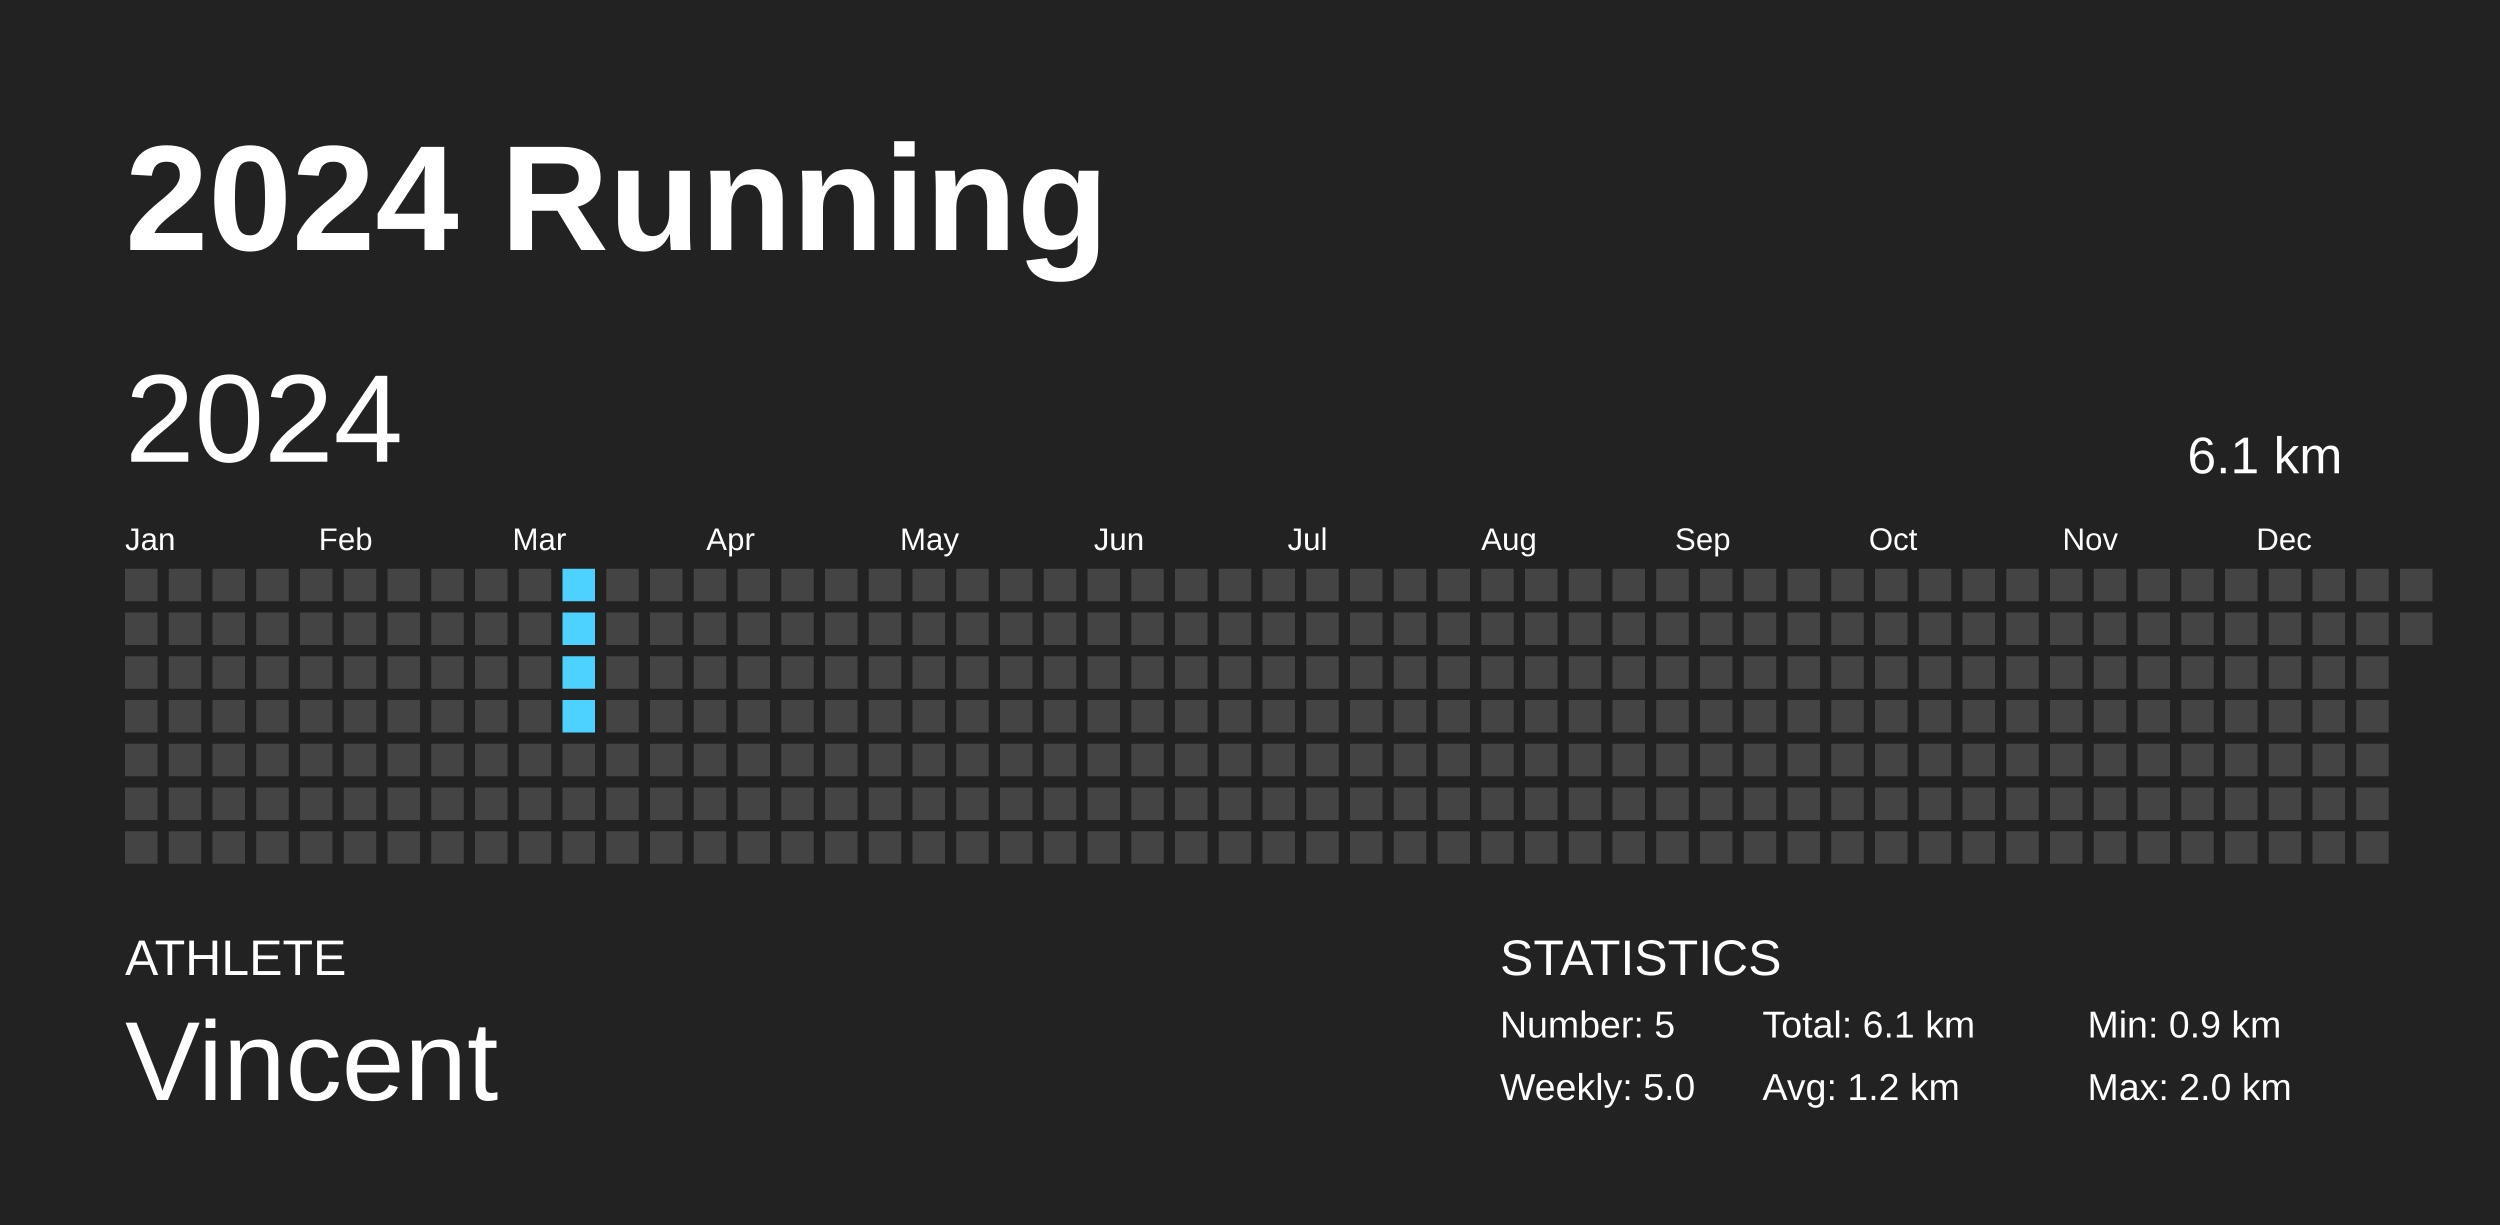
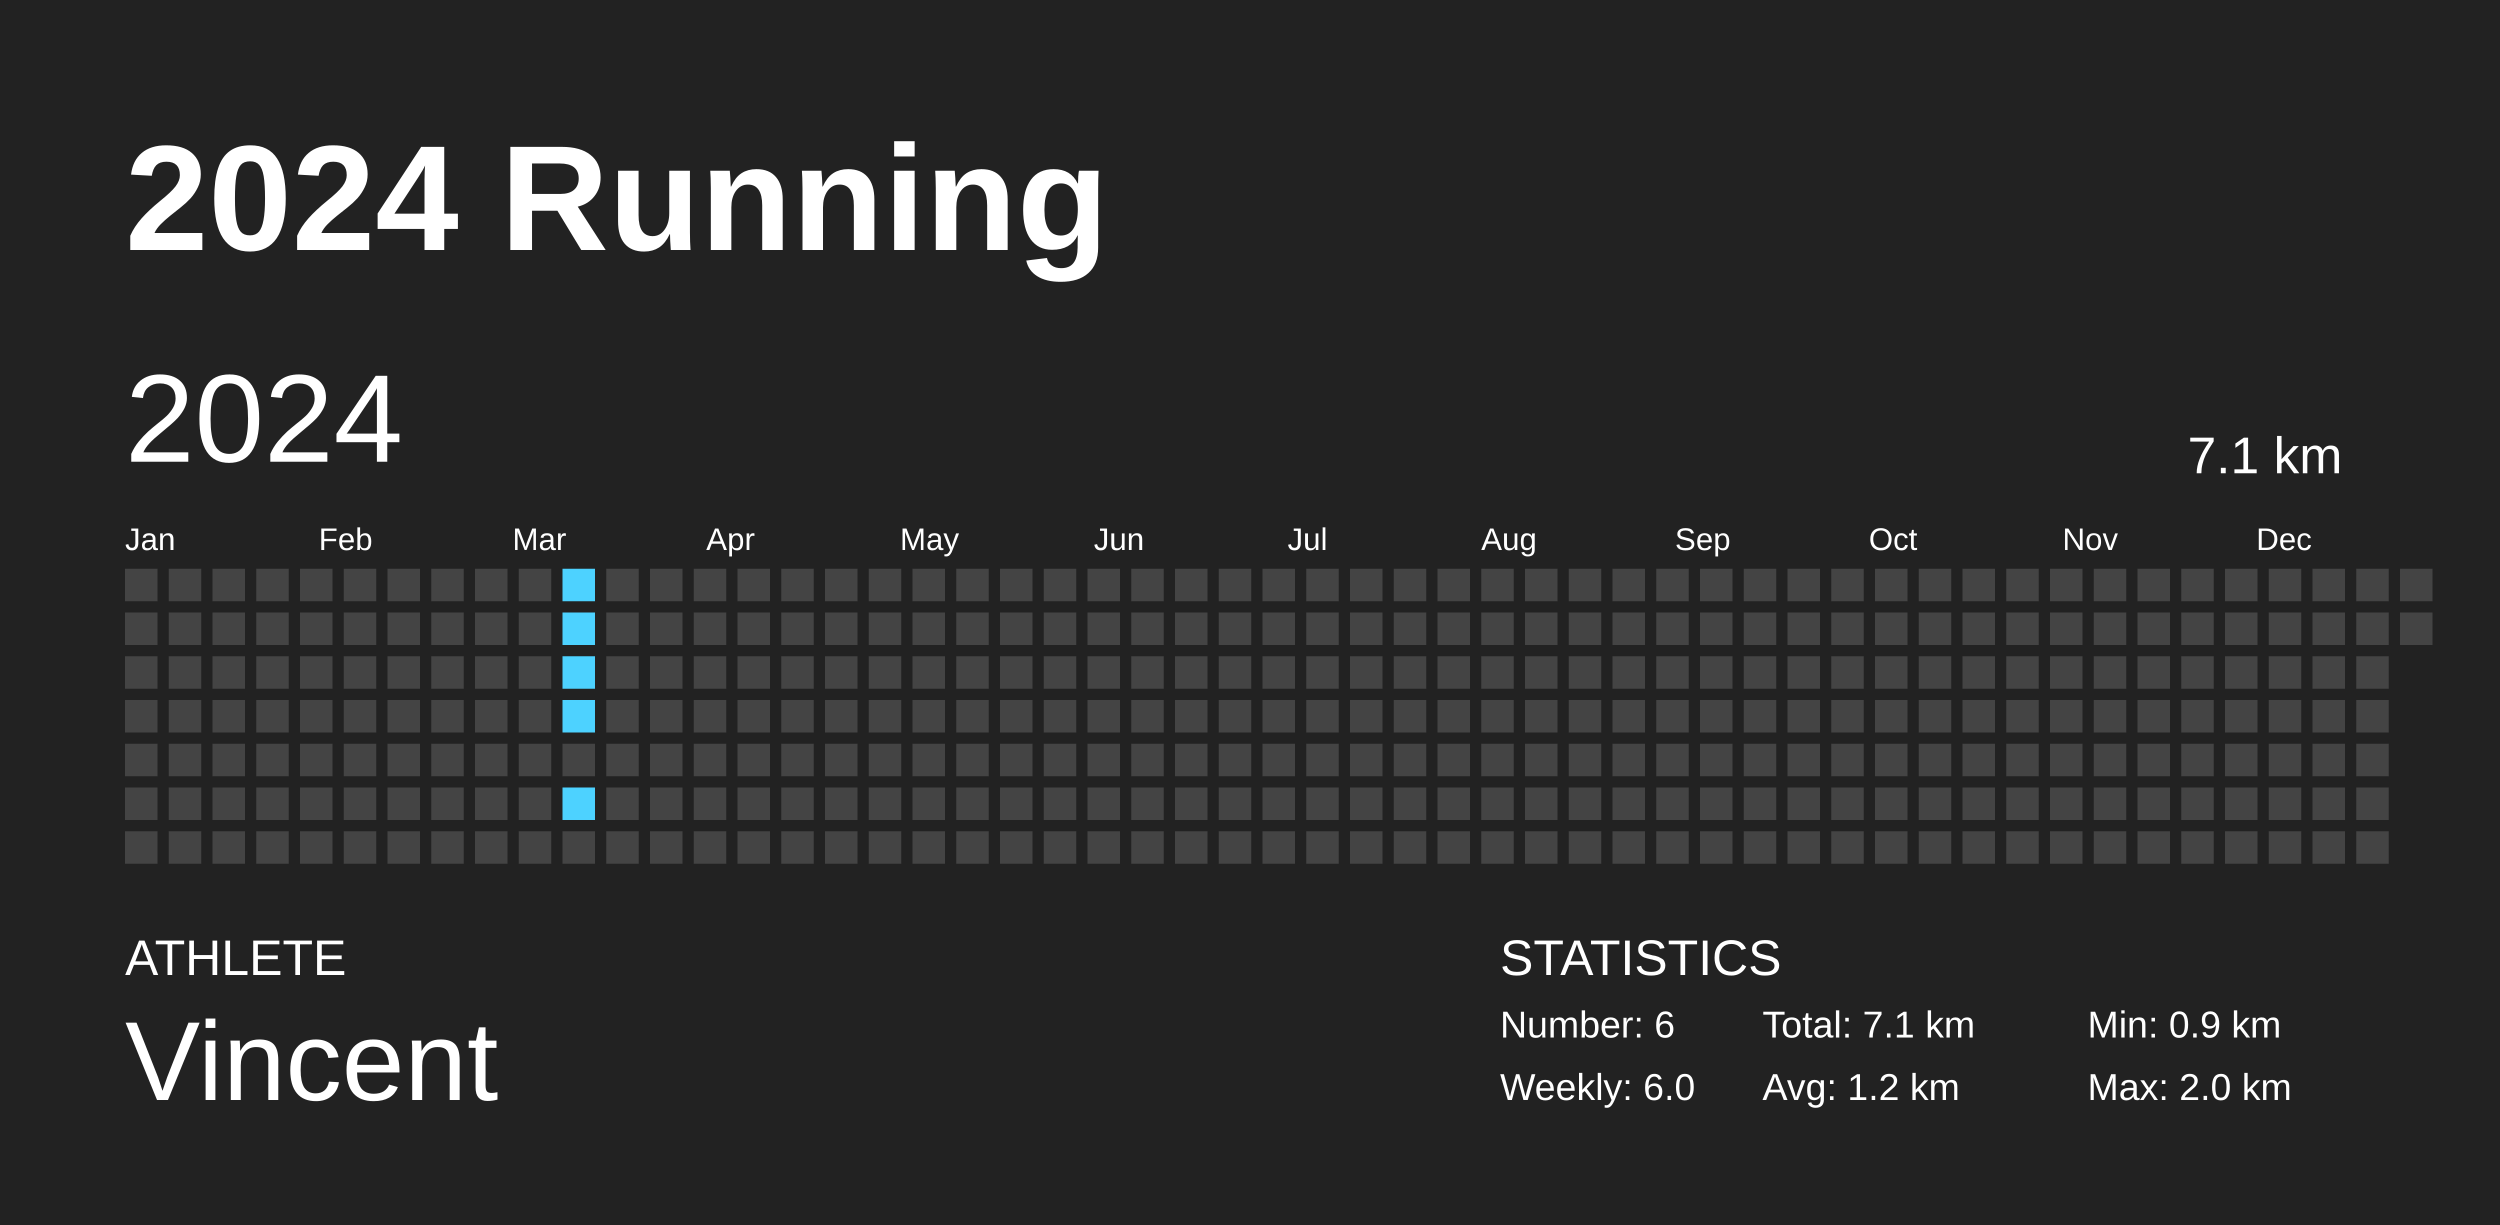
<svg xmlns="http://www.w3.org/2000/svg" baseProfile="full" height="98mm" version="1.1" viewBox="0,0,200,98" width="200mm">
  <defs />
  <rect fill="#222222" height="98" width="200" x="0" y="0" />
  <text fill="#FFFFFF" style="font-size:12px; font-family:Arial; font-weight:bold;" x="10" y="20">2024 Running</text>
  <text fill="#FFFFFF" style="font-size:4px; font-family:Arial" x="10" y="78">ATHLETE</text>
  <text fill="#FFFFFF" style="font-size:9px; font-family:Arial" x="10" y="88">Vincent</text>
  <text fill="#FFFFFF" style="font-size:4px; font-family:Arial" x="120" y="78">STATISTICS</text>
-   <text fill="#FFFFFF" style="font-size:3px; font-family:Arial" x="120" y="83">Number: 5</text>
-   <text fill="#FFFFFF" style="font-size:3px; font-family:Arial" x="120" y="88">Weekly: 5.0</text>
-   <text fill="#FFFFFF" style="font-size:3px; font-family:Arial" x="141" y="83">Total: 6.1 km</text>
+   <text fill="#FFFFFF" style="font-size:3px; font-family:Arial" x="120" y="83">Number: 6</text>
+   <text fill="#FFFFFF" style="font-size:3px; font-family:Arial" x="120" y="88">Weekly: 6.0</text>
+   <text fill="#FFFFFF" style="font-size:3px; font-family:Arial" x="141" y="83">Total: 7.1 km</text>
  <text fill="#FFFFFF" style="font-size:3px; font-family:Arial" x="141" y="88">Avg: 1.2 km</text>
  <text fill="#FFFFFF" style="font-size:3px; font-family:Arial" x="167" y="83">Min: 0.9 km</text>
  <text fill="#FFFFFF" style="font-size:3px; font-family:Arial" x="167" y="88">Max: 2.0 km</text>
  <text dominant-baseline="hanging" fill="#FFFFFF" style="font-size:10.0px; font-family:Arial;" x="10" y="30">2024</text>
-   <text dominant-baseline="hanging" fill="#FFFFFF" style="font-size:4.125px; font-family:Arial;" x="175" y="35">6.1 km</text>
+   <text dominant-baseline="hanging" fill="#FFFFFF" style="font-size:4.125px; font-family:Arial;" x="175" y="35">7.1 km</text>
  <text fill="#FFFFFF" style="font-size:2.5px; font-family:Arial" x="10.0" y="44">Jan</text>
  <text fill="#FFFFFF" style="font-size:2.5px; font-family:Arial" x="25.5" y="44">Feb</text>
  <text fill="#FFFFFF" style="font-size:2.5px; font-family:Arial" x="41.0" y="44">Mar</text>
  <text fill="#FFFFFF" style="font-size:2.5px; font-family:Arial" x="56.5" y="44">Apr</text>
  <text fill="#FFFFFF" style="font-size:2.5px; font-family:Arial" x="72.0" y="44">May</text>
  <text fill="#FFFFFF" style="font-size:2.5px; font-family:Arial" x="87.5" y="44">Jun</text>
  <text fill="#FFFFFF" style="font-size:2.5px; font-family:Arial" x="103.0" y="44">Jul</text>
  <text fill="#FFFFFF" style="font-size:2.5px; font-family:Arial" x="118.5" y="44">Aug</text>
  <text fill="#FFFFFF" style="font-size:2.5px; font-family:Arial" x="134.0" y="44">Sep</text>
  <text fill="#FFFFFF" style="font-size:2.5px; font-family:Arial" x="149.5" y="44">Oct</text>
  <text fill="#FFFFFF" style="font-size:2.5px; font-family:Arial" x="165.0" y="44">Nov</text>
  <text fill="#FFFFFF" style="font-size:2.5px; font-family:Arial" x="180.5" y="44">Dec</text>
  <rect fill="#444444" height="2.6" width="2.6" x="10.0" y="45.5" />
  <rect fill="#444444" height="2.6" width="2.6" x="10.0" y="49.0" />
  <rect fill="#444444" height="2.6" width="2.6" x="10.0" y="52.5" />
  <rect fill="#444444" height="2.6" width="2.6" x="10.0" y="56.0" />
  <rect fill="#444444" height="2.6" width="2.6" x="10.0" y="59.5" />
  <rect fill="#444444" height="2.6" width="2.6" x="10.0" y="63.0" />
  <rect fill="#444444" height="2.6" width="2.6" x="10.0" y="66.5" />
  <rect fill="#444444" height="2.6" width="2.6" x="13.5" y="45.5" />
  <rect fill="#444444" height="2.6" width="2.6" x="13.5" y="49.0" />
  <rect fill="#444444" height="2.6" width="2.6" x="13.5" y="52.5" />
  <rect fill="#444444" height="2.6" width="2.6" x="13.5" y="56.0" />
  <rect fill="#444444" height="2.6" width="2.6" x="13.5" y="59.5" />
  <rect fill="#444444" height="2.6" width="2.6" x="13.5" y="63.0" />
  <rect fill="#444444" height="2.6" width="2.6" x="13.5" y="66.5" />
  <rect fill="#444444" height="2.6" width="2.6" x="17.0" y="45.5" />
  <rect fill="#444444" height="2.6" width="2.6" x="17.0" y="49.0" />
  <rect fill="#444444" height="2.6" width="2.6" x="17.0" y="52.5" />
  <rect fill="#444444" height="2.6" width="2.6" x="17.0" y="56.0" />
  <rect fill="#444444" height="2.6" width="2.6" x="17.0" y="59.5" />
  <rect fill="#444444" height="2.6" width="2.6" x="17.0" y="63.0" />
  <rect fill="#444444" height="2.6" width="2.6" x="17.0" y="66.5" />
  <rect fill="#444444" height="2.6" width="2.6" x="20.5" y="45.5" />
  <rect fill="#444444" height="2.6" width="2.6" x="20.5" y="49.0" />
  <rect fill="#444444" height="2.6" width="2.6" x="20.5" y="52.5" />
  <rect fill="#444444" height="2.6" width="2.6" x="20.5" y="56.0" />
  <rect fill="#444444" height="2.6" width="2.6" x="20.5" y="59.5" />
  <rect fill="#444444" height="2.6" width="2.6" x="20.5" y="63.0" />
  <rect fill="#444444" height="2.6" width="2.6" x="20.5" y="66.5" />
  <rect fill="#444444" height="2.6" width="2.6" x="24.0" y="45.5" />
  <rect fill="#444444" height="2.6" width="2.6" x="24.0" y="49.0" />
  <rect fill="#444444" height="2.6" width="2.6" x="24.0" y="52.5" />
  <rect fill="#444444" height="2.6" width="2.6" x="24.0" y="56.0" />
  <rect fill="#444444" height="2.6" width="2.6" x="24.0" y="59.5" />
  <rect fill="#444444" height="2.6" width="2.6" x="24.0" y="63.0" />
  <rect fill="#444444" height="2.6" width="2.6" x="24.0" y="66.5" />
  <rect fill="#444444" height="2.6" width="2.6" x="27.5" y="45.5" />
  <rect fill="#444444" height="2.6" width="2.6" x="27.5" y="49.0" />
  <rect fill="#444444" height="2.6" width="2.6" x="27.5" y="52.5" />
  <rect fill="#444444" height="2.6" width="2.6" x="27.5" y="56.0" />
  <rect fill="#444444" height="2.6" width="2.6" x="27.5" y="59.5" />
  <rect fill="#444444" height="2.6" width="2.6" x="27.5" y="63.0" />
  <rect fill="#444444" height="2.6" width="2.6" x="27.5" y="66.5" />
  <rect fill="#444444" height="2.6" width="2.6" x="31.0" y="45.5" />
  <rect fill="#444444" height="2.6" width="2.6" x="31.0" y="49.0" />
  <rect fill="#444444" height="2.6" width="2.6" x="31.0" y="52.5" />
  <rect fill="#444444" height="2.6" width="2.6" x="31.0" y="56.0" />
  <rect fill="#444444" height="2.6" width="2.6" x="31.0" y="59.5" />
  <rect fill="#444444" height="2.6" width="2.6" x="31.0" y="63.0" />
  <rect fill="#444444" height="2.6" width="2.6" x="31.0" y="66.5" />
  <rect fill="#444444" height="2.6" width="2.6" x="34.5" y="45.5" />
  <rect fill="#444444" height="2.6" width="2.6" x="34.5" y="49.0" />
  <rect fill="#444444" height="2.6" width="2.6" x="34.5" y="52.5" />
  <rect fill="#444444" height="2.6" width="2.6" x="34.5" y="56.0" />
  <rect fill="#444444" height="2.6" width="2.6" x="34.5" y="59.5" />
  <rect fill="#444444" height="2.6" width="2.6" x="34.5" y="63.0" />
  <rect fill="#444444" height="2.6" width="2.6" x="34.5" y="66.5" />
  <rect fill="#444444" height="2.6" width="2.6" x="38.0" y="45.5" />
  <rect fill="#444444" height="2.6" width="2.6" x="38.0" y="49.0" />
  <rect fill="#444444" height="2.6" width="2.6" x="38.0" y="52.5" />
  <rect fill="#444444" height="2.6" width="2.6" x="38.0" y="56.0" />
  <rect fill="#444444" height="2.6" width="2.6" x="38.0" y="59.5" />
  <rect fill="#444444" height="2.6" width="2.6" x="38.0" y="63.0" />
  <rect fill="#444444" height="2.6" width="2.6" x="38.0" y="66.5" />
  <rect fill="#444444" height="2.6" width="2.6" x="41.5" y="45.5" />
  <rect fill="#444444" height="2.6" width="2.6" x="41.5" y="49.0" />
  <rect fill="#444444" height="2.6" width="2.6" x="41.5" y="52.5" />
  <rect fill="#444444" height="2.6" width="2.6" x="41.5" y="56.0" />
  <rect fill="#444444" height="2.6" width="2.6" x="41.5" y="59.5" />
  <rect fill="#444444" height="2.6" width="2.6" x="41.5" y="63.0" />
  <rect fill="#444444" height="2.6" width="2.6" x="41.5" y="66.5" />
  <rect fill="#4dd2ff" height="2.6" width="2.6" x="45.0" y="45.5" />
  <rect fill="#4dd2ff" height="2.6" width="2.6" x="45.0" y="49.0" />
  <rect fill="#4dd2ff" height="2.6" width="2.6" x="45.0" y="52.5" />
  <rect fill="#4dd2ff" height="2.6" width="2.6" x="45.0" y="56.0" />
  <rect fill="#444444" height="2.6" width="2.6" x="45.0" y="59.5" />
-   <rect fill="#444444" height="2.6" width="2.6" x="45.0" y="63.0" />
+   <rect fill="#4dd2ff" height="2.6" width="2.6" x="45.0" y="63.0" />
  <rect fill="#444444" height="2.6" width="2.6" x="45.0" y="66.5" />
  <rect fill="#444444" height="2.6" width="2.6" x="48.5" y="45.5" />
  <rect fill="#444444" height="2.6" width="2.6" x="48.5" y="49.0" />
  <rect fill="#444444" height="2.6" width="2.6" x="48.5" y="52.5" />
  <rect fill="#444444" height="2.6" width="2.6" x="48.5" y="56.0" />
  <rect fill="#444444" height="2.6" width="2.6" x="48.5" y="59.5" />
  <rect fill="#444444" height="2.6" width="2.6" x="48.5" y="63.0" />
  <rect fill="#444444" height="2.6" width="2.6" x="48.5" y="66.5" />
  <rect fill="#444444" height="2.6" width="2.6" x="52.0" y="45.5" />
  <rect fill="#444444" height="2.6" width="2.6" x="52.0" y="49.0" />
  <rect fill="#444444" height="2.6" width="2.6" x="52.0" y="52.5" />
  <rect fill="#444444" height="2.6" width="2.6" x="52.0" y="56.0" />
  <rect fill="#444444" height="2.6" width="2.6" x="52.0" y="59.5" />
  <rect fill="#444444" height="2.6" width="2.6" x="52.0" y="63.0" />
  <rect fill="#444444" height="2.6" width="2.6" x="52.0" y="66.5" />
  <rect fill="#444444" height="2.6" width="2.6" x="55.5" y="45.5" />
  <rect fill="#444444" height="2.6" width="2.6" x="55.5" y="49.0" />
  <rect fill="#444444" height="2.6" width="2.6" x="55.5" y="52.5" />
  <rect fill="#444444" height="2.6" width="2.6" x="55.5" y="56.0" />
  <rect fill="#444444" height="2.6" width="2.6" x="55.5" y="59.5" />
  <rect fill="#444444" height="2.6" width="2.6" x="55.5" y="63.0" />
  <rect fill="#444444" height="2.6" width="2.6" x="55.5" y="66.5" />
  <rect fill="#444444" height="2.6" width="2.6" x="59.0" y="45.5" />
  <rect fill="#444444" height="2.6" width="2.6" x="59.0" y="49.0" />
  <rect fill="#444444" height="2.6" width="2.6" x="59.0" y="52.5" />
  <rect fill="#444444" height="2.6" width="2.6" x="59.0" y="56.0" />
  <rect fill="#444444" height="2.6" width="2.6" x="59.0" y="59.5" />
  <rect fill="#444444" height="2.6" width="2.6" x="59.0" y="63.0" />
  <rect fill="#444444" height="2.6" width="2.6" x="59.0" y="66.5" />
  <rect fill="#444444" height="2.6" width="2.6" x="62.5" y="45.5" />
  <rect fill="#444444" height="2.6" width="2.6" x="62.5" y="49.0" />
  <rect fill="#444444" height="2.6" width="2.6" x="62.5" y="52.5" />
  <rect fill="#444444" height="2.6" width="2.6" x="62.5" y="56.0" />
  <rect fill="#444444" height="2.6" width="2.6" x="62.5" y="59.5" />
  <rect fill="#444444" height="2.6" width="2.6" x="62.5" y="63.0" />
  <rect fill="#444444" height="2.6" width="2.6" x="62.5" y="66.5" />
  <rect fill="#444444" height="2.6" width="2.6" x="66.0" y="45.5" />
  <rect fill="#444444" height="2.6" width="2.6" x="66.0" y="49.0" />
  <rect fill="#444444" height="2.6" width="2.6" x="66.0" y="52.5" />
  <rect fill="#444444" height="2.6" width="2.6" x="66.0" y="56.0" />
  <rect fill="#444444" height="2.6" width="2.6" x="66.0" y="59.5" />
  <rect fill="#444444" height="2.6" width="2.6" x="66.0" y="63.0" />
  <rect fill="#444444" height="2.6" width="2.6" x="66.0" y="66.5" />
  <rect fill="#444444" height="2.6" width="2.6" x="69.5" y="45.5" />
  <rect fill="#444444" height="2.6" width="2.6" x="69.5" y="49.0" />
  <rect fill="#444444" height="2.6" width="2.6" x="69.5" y="52.5" />
  <rect fill="#444444" height="2.6" width="2.6" x="69.5" y="56.0" />
  <rect fill="#444444" height="2.6" width="2.6" x="69.5" y="59.5" />
  <rect fill="#444444" height="2.6" width="2.6" x="69.5" y="63.0" />
  <rect fill="#444444" height="2.6" width="2.6" x="69.5" y="66.5" />
  <rect fill="#444444" height="2.6" width="2.6" x="73.0" y="45.5" />
  <rect fill="#444444" height="2.6" width="2.6" x="73.0" y="49.0" />
  <rect fill="#444444" height="2.6" width="2.6" x="73.0" y="52.5" />
  <rect fill="#444444" height="2.6" width="2.6" x="73.0" y="56.0" />
  <rect fill="#444444" height="2.6" width="2.6" x="73.0" y="59.5" />
  <rect fill="#444444" height="2.6" width="2.6" x="73.0" y="63.0" />
  <rect fill="#444444" height="2.6" width="2.6" x="73.0" y="66.5" />
  <rect fill="#444444" height="2.6" width="2.6" x="76.5" y="45.5" />
  <rect fill="#444444" height="2.6" width="2.6" x="76.5" y="49.0" />
  <rect fill="#444444" height="2.6" width="2.6" x="76.5" y="52.5" />
  <rect fill="#444444" height="2.6" width="2.6" x="76.5" y="56.0" />
  <rect fill="#444444" height="2.6" width="2.6" x="76.5" y="59.5" />
  <rect fill="#444444" height="2.6" width="2.6" x="76.5" y="63.0" />
  <rect fill="#444444" height="2.6" width="2.6" x="76.5" y="66.5" />
  <rect fill="#444444" height="2.6" width="2.6" x="80.0" y="45.5" />
  <rect fill="#444444" height="2.6" width="2.6" x="80.0" y="49.0" />
  <rect fill="#444444" height="2.6" width="2.6" x="80.0" y="52.5" />
  <rect fill="#444444" height="2.6" width="2.6" x="80.0" y="56.0" />
  <rect fill="#444444" height="2.6" width="2.6" x="80.0" y="59.5" />
  <rect fill="#444444" height="2.6" width="2.6" x="80.0" y="63.0" />
  <rect fill="#444444" height="2.6" width="2.6" x="80.0" y="66.5" />
  <rect fill="#444444" height="2.6" width="2.6" x="83.5" y="45.5" />
  <rect fill="#444444" height="2.6" width="2.6" x="83.5" y="49.0" />
  <rect fill="#444444" height="2.6" width="2.6" x="83.5" y="52.5" />
  <rect fill="#444444" height="2.6" width="2.6" x="83.5" y="56.0" />
  <rect fill="#444444" height="2.6" width="2.6" x="83.5" y="59.5" />
  <rect fill="#444444" height="2.6" width="2.6" x="83.5" y="63.0" />
  <rect fill="#444444" height="2.6" width="2.6" x="83.5" y="66.5" />
  <rect fill="#444444" height="2.6" width="2.6" x="87.0" y="45.5" />
  <rect fill="#444444" height="2.6" width="2.6" x="87.0" y="49.0" />
  <rect fill="#444444" height="2.6" width="2.6" x="87.0" y="52.5" />
  <rect fill="#444444" height="2.6" width="2.6" x="87.0" y="56.0" />
  <rect fill="#444444" height="2.6" width="2.6" x="87.0" y="59.5" />
  <rect fill="#444444" height="2.6" width="2.6" x="87.0" y="63.0" />
  <rect fill="#444444" height="2.6" width="2.6" x="87.0" y="66.5" />
  <rect fill="#444444" height="2.6" width="2.6" x="90.5" y="45.5" />
  <rect fill="#444444" height="2.6" width="2.6" x="90.5" y="49.0" />
  <rect fill="#444444" height="2.6" width="2.6" x="90.5" y="52.5" />
  <rect fill="#444444" height="2.6" width="2.6" x="90.5" y="56.0" />
  <rect fill="#444444" height="2.6" width="2.6" x="90.5" y="59.5" />
  <rect fill="#444444" height="2.6" width="2.6" x="90.5" y="63.0" />
  <rect fill="#444444" height="2.6" width="2.6" x="90.5" y="66.5" />
  <rect fill="#444444" height="2.6" width="2.6" x="94.0" y="45.5" />
  <rect fill="#444444" height="2.6" width="2.6" x="94.0" y="49.0" />
  <rect fill="#444444" height="2.6" width="2.6" x="94.0" y="52.5" />
  <rect fill="#444444" height="2.6" width="2.6" x="94.0" y="56.0" />
  <rect fill="#444444" height="2.6" width="2.6" x="94.0" y="59.5" />
  <rect fill="#444444" height="2.6" width="2.6" x="94.0" y="63.0" />
  <rect fill="#444444" height="2.6" width="2.6" x="94.0" y="66.5" />
  <rect fill="#444444" height="2.6" width="2.6" x="97.5" y="45.5" />
  <rect fill="#444444" height="2.6" width="2.6" x="97.5" y="49.0" />
  <rect fill="#444444" height="2.6" width="2.6" x="97.5" y="52.5" />
  <rect fill="#444444" height="2.6" width="2.6" x="97.5" y="56.0" />
  <rect fill="#444444" height="2.6" width="2.6" x="97.5" y="59.5" />
  <rect fill="#444444" height="2.6" width="2.6" x="97.5" y="63.0" />
  <rect fill="#444444" height="2.6" width="2.6" x="97.5" y="66.5" />
  <rect fill="#444444" height="2.6" width="2.6" x="101.0" y="45.5" />
  <rect fill="#444444" height="2.6" width="2.6" x="101.0" y="49.0" />
  <rect fill="#444444" height="2.6" width="2.6" x="101.0" y="52.5" />
  <rect fill="#444444" height="2.6" width="2.6" x="101.0" y="56.0" />
  <rect fill="#444444" height="2.6" width="2.6" x="101.0" y="59.5" />
  <rect fill="#444444" height="2.6" width="2.6" x="101.0" y="63.0" />
  <rect fill="#444444" height="2.6" width="2.6" x="101.0" y="66.5" />
  <rect fill="#444444" height="2.6" width="2.6" x="104.5" y="45.5" />
  <rect fill="#444444" height="2.6" width="2.6" x="104.5" y="49.0" />
  <rect fill="#444444" height="2.6" width="2.6" x="104.5" y="52.5" />
  <rect fill="#444444" height="2.6" width="2.6" x="104.5" y="56.0" />
  <rect fill="#444444" height="2.6" width="2.6" x="104.5" y="59.5" />
  <rect fill="#444444" height="2.6" width="2.6" x="104.5" y="63.0" />
  <rect fill="#444444" height="2.6" width="2.6" x="104.5" y="66.5" />
  <rect fill="#444444" height="2.6" width="2.6" x="108.0" y="45.5" />
  <rect fill="#444444" height="2.6" width="2.6" x="108.0" y="49.0" />
  <rect fill="#444444" height="2.6" width="2.6" x="108.0" y="52.5" />
  <rect fill="#444444" height="2.6" width="2.6" x="108.0" y="56.0" />
  <rect fill="#444444" height="2.6" width="2.6" x="108.0" y="59.5" />
  <rect fill="#444444" height="2.6" width="2.6" x="108.0" y="63.0" />
  <rect fill="#444444" height="2.6" width="2.6" x="108.0" y="66.5" />
  <rect fill="#444444" height="2.6" width="2.6" x="111.5" y="45.5" />
  <rect fill="#444444" height="2.6" width="2.6" x="111.5" y="49.0" />
  <rect fill="#444444" height="2.6" width="2.6" x="111.5" y="52.5" />
  <rect fill="#444444" height="2.6" width="2.6" x="111.5" y="56.0" />
  <rect fill="#444444" height="2.6" width="2.6" x="111.5" y="59.5" />
  <rect fill="#444444" height="2.6" width="2.6" x="111.5" y="63.0" />
  <rect fill="#444444" height="2.6" width="2.6" x="111.5" y="66.5" />
  <rect fill="#444444" height="2.6" width="2.6" x="115.0" y="45.5" />
  <rect fill="#444444" height="2.6" width="2.6" x="115.0" y="49.0" />
  <rect fill="#444444" height="2.6" width="2.6" x="115.0" y="52.5" />
  <rect fill="#444444" height="2.6" width="2.6" x="115.0" y="56.0" />
  <rect fill="#444444" height="2.6" width="2.6" x="115.0" y="59.5" />
  <rect fill="#444444" height="2.6" width="2.6" x="115.0" y="63.0" />
  <rect fill="#444444" height="2.6" width="2.6" x="115.0" y="66.5" />
  <rect fill="#444444" height="2.6" width="2.6" x="118.5" y="45.5" />
  <rect fill="#444444" height="2.6" width="2.6" x="118.5" y="49.0" />
  <rect fill="#444444" height="2.6" width="2.6" x="118.5" y="52.5" />
  <rect fill="#444444" height="2.6" width="2.6" x="118.5" y="56.0" />
  <rect fill="#444444" height="2.6" width="2.6" x="118.5" y="59.5" />
  <rect fill="#444444" height="2.6" width="2.6" x="118.5" y="63.0" />
  <rect fill="#444444" height="2.6" width="2.6" x="118.5" y="66.5" />
  <rect fill="#444444" height="2.6" width="2.6" x="122.0" y="45.5" />
  <rect fill="#444444" height="2.6" width="2.6" x="122.0" y="49.0" />
  <rect fill="#444444" height="2.6" width="2.6" x="122.0" y="52.5" />
  <rect fill="#444444" height="2.6" width="2.6" x="122.0" y="56.0" />
  <rect fill="#444444" height="2.6" width="2.6" x="122.0" y="59.5" />
  <rect fill="#444444" height="2.6" width="2.6" x="122.0" y="63.0" />
  <rect fill="#444444" height="2.6" width="2.6" x="122.0" y="66.5" />
  <rect fill="#444444" height="2.6" width="2.6" x="125.5" y="45.5" />
  <rect fill="#444444" height="2.6" width="2.6" x="125.5" y="49.0" />
  <rect fill="#444444" height="2.6" width="2.6" x="125.5" y="52.5" />
  <rect fill="#444444" height="2.6" width="2.6" x="125.5" y="56.0" />
  <rect fill="#444444" height="2.6" width="2.6" x="125.5" y="59.5" />
  <rect fill="#444444" height="2.6" width="2.6" x="125.5" y="63.0" />
  <rect fill="#444444" height="2.6" width="2.6" x="125.5" y="66.5" />
  <rect fill="#444444" height="2.6" width="2.6" x="129.0" y="45.5" />
  <rect fill="#444444" height="2.6" width="2.6" x="129.0" y="49.0" />
  <rect fill="#444444" height="2.6" width="2.6" x="129.0" y="52.5" />
  <rect fill="#444444" height="2.6" width="2.6" x="129.0" y="56.0" />
  <rect fill="#444444" height="2.6" width="2.6" x="129.0" y="59.5" />
  <rect fill="#444444" height="2.6" width="2.6" x="129.0" y="63.0" />
  <rect fill="#444444" height="2.6" width="2.6" x="129.0" y="66.5" />
  <rect fill="#444444" height="2.6" width="2.6" x="132.5" y="45.5" />
  <rect fill="#444444" height="2.6" width="2.6" x="132.5" y="49.0" />
  <rect fill="#444444" height="2.6" width="2.6" x="132.5" y="52.5" />
  <rect fill="#444444" height="2.6" width="2.6" x="132.5" y="56.0" />
  <rect fill="#444444" height="2.6" width="2.6" x="132.5" y="59.5" />
  <rect fill="#444444" height="2.6" width="2.6" x="132.5" y="63.0" />
  <rect fill="#444444" height="2.6" width="2.6" x="132.5" y="66.5" />
  <rect fill="#444444" height="2.6" width="2.6" x="136.0" y="45.5" />
  <rect fill="#444444" height="2.6" width="2.6" x="136.0" y="49.0" />
  <rect fill="#444444" height="2.6" width="2.6" x="136.0" y="52.5" />
  <rect fill="#444444" height="2.6" width="2.6" x="136.0" y="56.0" />
  <rect fill="#444444" height="2.6" width="2.6" x="136.0" y="59.5" />
  <rect fill="#444444" height="2.6" width="2.6" x="136.0" y="63.0" />
  <rect fill="#444444" height="2.6" width="2.6" x="136.0" y="66.5" />
  <rect fill="#444444" height="2.6" width="2.6" x="139.5" y="45.5" />
  <rect fill="#444444" height="2.6" width="2.6" x="139.5" y="49.0" />
  <rect fill="#444444" height="2.6" width="2.6" x="139.5" y="52.5" />
  <rect fill="#444444" height="2.6" width="2.6" x="139.5" y="56.0" />
  <rect fill="#444444" height="2.6" width="2.6" x="139.5" y="59.5" />
  <rect fill="#444444" height="2.6" width="2.6" x="139.5" y="63.0" />
  <rect fill="#444444" height="2.6" width="2.6" x="139.5" y="66.5" />
  <rect fill="#444444" height="2.6" width="2.6" x="143.0" y="45.5" />
  <rect fill="#444444" height="2.6" width="2.6" x="143.0" y="49.0" />
  <rect fill="#444444" height="2.6" width="2.6" x="143.0" y="52.5" />
  <rect fill="#444444" height="2.6" width="2.6" x="143.0" y="56.0" />
  <rect fill="#444444" height="2.6" width="2.6" x="143.0" y="59.5" />
  <rect fill="#444444" height="2.6" width="2.6" x="143.0" y="63.0" />
  <rect fill="#444444" height="2.6" width="2.6" x="143.0" y="66.5" />
  <rect fill="#444444" height="2.6" width="2.6" x="146.5" y="45.5" />
  <rect fill="#444444" height="2.6" width="2.6" x="146.5" y="49.0" />
  <rect fill="#444444" height="2.6" width="2.6" x="146.5" y="52.5" />
  <rect fill="#444444" height="2.6" width="2.6" x="146.5" y="56.0" />
  <rect fill="#444444" height="2.6" width="2.6" x="146.5" y="59.5" />
  <rect fill="#444444" height="2.6" width="2.6" x="146.5" y="63.0" />
  <rect fill="#444444" height="2.6" width="2.6" x="146.5" y="66.5" />
  <rect fill="#444444" height="2.6" width="2.6" x="150.0" y="45.5" />
  <rect fill="#444444" height="2.6" width="2.6" x="150.0" y="49.0" />
  <rect fill="#444444" height="2.6" width="2.6" x="150.0" y="52.5" />
  <rect fill="#444444" height="2.6" width="2.6" x="150.0" y="56.0" />
  <rect fill="#444444" height="2.6" width="2.6" x="150.0" y="59.5" />
  <rect fill="#444444" height="2.6" width="2.6" x="150.0" y="63.0" />
  <rect fill="#444444" height="2.6" width="2.6" x="150.0" y="66.5" />
  <rect fill="#444444" height="2.6" width="2.6" x="153.5" y="45.5" />
  <rect fill="#444444" height="2.6" width="2.6" x="153.5" y="49.0" />
  <rect fill="#444444" height="2.6" width="2.6" x="153.5" y="52.5" />
  <rect fill="#444444" height="2.6" width="2.6" x="153.5" y="56.0" />
  <rect fill="#444444" height="2.6" width="2.6" x="153.5" y="59.5" />
  <rect fill="#444444" height="2.6" width="2.6" x="153.5" y="63.0" />
  <rect fill="#444444" height="2.6" width="2.6" x="153.5" y="66.5" />
  <rect fill="#444444" height="2.6" width="2.6" x="157.0" y="45.5" />
  <rect fill="#444444" height="2.6" width="2.6" x="157.0" y="49.0" />
  <rect fill="#444444" height="2.6" width="2.6" x="157.0" y="52.5" />
  <rect fill="#444444" height="2.6" width="2.6" x="157.0" y="56.0" />
  <rect fill="#444444" height="2.6" width="2.6" x="157.0" y="59.5" />
  <rect fill="#444444" height="2.6" width="2.6" x="157.0" y="63.0" />
  <rect fill="#444444" height="2.6" width="2.6" x="157.0" y="66.5" />
  <rect fill="#444444" height="2.6" width="2.6" x="160.5" y="45.5" />
  <rect fill="#444444" height="2.6" width="2.6" x="160.5" y="49.0" />
  <rect fill="#444444" height="2.6" width="2.6" x="160.5" y="52.5" />
  <rect fill="#444444" height="2.6" width="2.6" x="160.5" y="56.0" />
  <rect fill="#444444" height="2.6" width="2.6" x="160.5" y="59.5" />
  <rect fill="#444444" height="2.6" width="2.6" x="160.5" y="63.0" />
  <rect fill="#444444" height="2.6" width="2.6" x="160.5" y="66.5" />
  <rect fill="#444444" height="2.6" width="2.6" x="164.0" y="45.5" />
  <rect fill="#444444" height="2.6" width="2.6" x="164.0" y="49.0" />
  <rect fill="#444444" height="2.6" width="2.6" x="164.0" y="52.5" />
  <rect fill="#444444" height="2.6" width="2.6" x="164.0" y="56.0" />
  <rect fill="#444444" height="2.6" width="2.6" x="164.0" y="59.5" />
  <rect fill="#444444" height="2.6" width="2.6" x="164.0" y="63.0" />
  <rect fill="#444444" height="2.6" width="2.6" x="164.0" y="66.5" />
  <rect fill="#444444" height="2.6" width="2.6" x="167.5" y="45.5" />
  <rect fill="#444444" height="2.6" width="2.6" x="167.5" y="49.0" />
  <rect fill="#444444" height="2.6" width="2.6" x="167.5" y="52.5" />
  <rect fill="#444444" height="2.6" width="2.6" x="167.5" y="56.0" />
  <rect fill="#444444" height="2.6" width="2.6" x="167.5" y="59.5" />
  <rect fill="#444444" height="2.6" width="2.6" x="167.5" y="63.0" />
  <rect fill="#444444" height="2.6" width="2.6" x="167.5" y="66.5" />
  <rect fill="#444444" height="2.6" width="2.6" x="171.0" y="45.5" />
  <rect fill="#444444" height="2.6" width="2.6" x="171.0" y="49.0" />
  <rect fill="#444444" height="2.6" width="2.6" x="171.0" y="52.5" />
  <rect fill="#444444" height="2.6" width="2.6" x="171.0" y="56.0" />
  <rect fill="#444444" height="2.6" width="2.6" x="171.0" y="59.5" />
  <rect fill="#444444" height="2.6" width="2.6" x="171.0" y="63.0" />
  <rect fill="#444444" height="2.6" width="2.6" x="171.0" y="66.5" />
  <rect fill="#444444" height="2.6" width="2.6" x="174.5" y="45.5" />
  <rect fill="#444444" height="2.6" width="2.6" x="174.5" y="49.0" />
  <rect fill="#444444" height="2.6" width="2.6" x="174.5" y="52.5" />
  <rect fill="#444444" height="2.6" width="2.6" x="174.5" y="56.0" />
  <rect fill="#444444" height="2.6" width="2.6" x="174.5" y="59.5" />
  <rect fill="#444444" height="2.6" width="2.6" x="174.5" y="63.0" />
  <rect fill="#444444" height="2.6" width="2.6" x="174.5" y="66.5" />
  <rect fill="#444444" height="2.6" width="2.6" x="178.0" y="45.5" />
  <rect fill="#444444" height="2.6" width="2.6" x="178.0" y="49.0" />
  <rect fill="#444444" height="2.6" width="2.6" x="178.0" y="52.5" />
  <rect fill="#444444" height="2.6" width="2.6" x="178.0" y="56.0" />
  <rect fill="#444444" height="2.6" width="2.6" x="178.0" y="59.5" />
  <rect fill="#444444" height="2.6" width="2.6" x="178.0" y="63.0" />
  <rect fill="#444444" height="2.6" width="2.6" x="178.0" y="66.5" />
  <rect fill="#444444" height="2.6" width="2.6" x="181.5" y="45.5" />
  <rect fill="#444444" height="2.6" width="2.6" x="181.5" y="49.0" />
  <rect fill="#444444" height="2.6" width="2.6" x="181.5" y="52.5" />
  <rect fill="#444444" height="2.6" width="2.6" x="181.5" y="56.0" />
  <rect fill="#444444" height="2.6" width="2.6" x="181.5" y="59.5" />
  <rect fill="#444444" height="2.6" width="2.6" x="181.5" y="63.0" />
  <rect fill="#444444" height="2.6" width="2.6" x="181.5" y="66.5" />
  <rect fill="#444444" height="2.6" width="2.6" x="185.0" y="45.5" />
  <rect fill="#444444" height="2.6" width="2.6" x="185.0" y="49.0" />
  <rect fill="#444444" height="2.6" width="2.6" x="185.0" y="52.5" />
  <rect fill="#444444" height="2.6" width="2.6" x="185.0" y="56.0" />
  <rect fill="#444444" height="2.6" width="2.6" x="185.0" y="59.5" />
  <rect fill="#444444" height="2.6" width="2.6" x="185.0" y="63.0" />
  <rect fill="#444444" height="2.6" width="2.6" x="185.0" y="66.5" />
  <rect fill="#444444" height="2.6" width="2.6" x="188.5" y="45.5" />
  <rect fill="#444444" height="2.6" width="2.6" x="188.5" y="49.0" />
  <rect fill="#444444" height="2.6" width="2.6" x="188.5" y="52.5" />
  <rect fill="#444444" height="2.6" width="2.6" x="188.5" y="56.0" />
  <rect fill="#444444" height="2.6" width="2.6" x="188.5" y="59.5" />
  <rect fill="#444444" height="2.6" width="2.6" x="188.5" y="63.0" />
  <rect fill="#444444" height="2.6" width="2.6" x="188.5" y="66.5" />
  <rect fill="#444444" height="2.6" width="2.6" x="192.0" y="45.5" />
  <rect fill="#444444" height="2.6" width="2.6" x="192.0" y="49.0" />
</svg>
